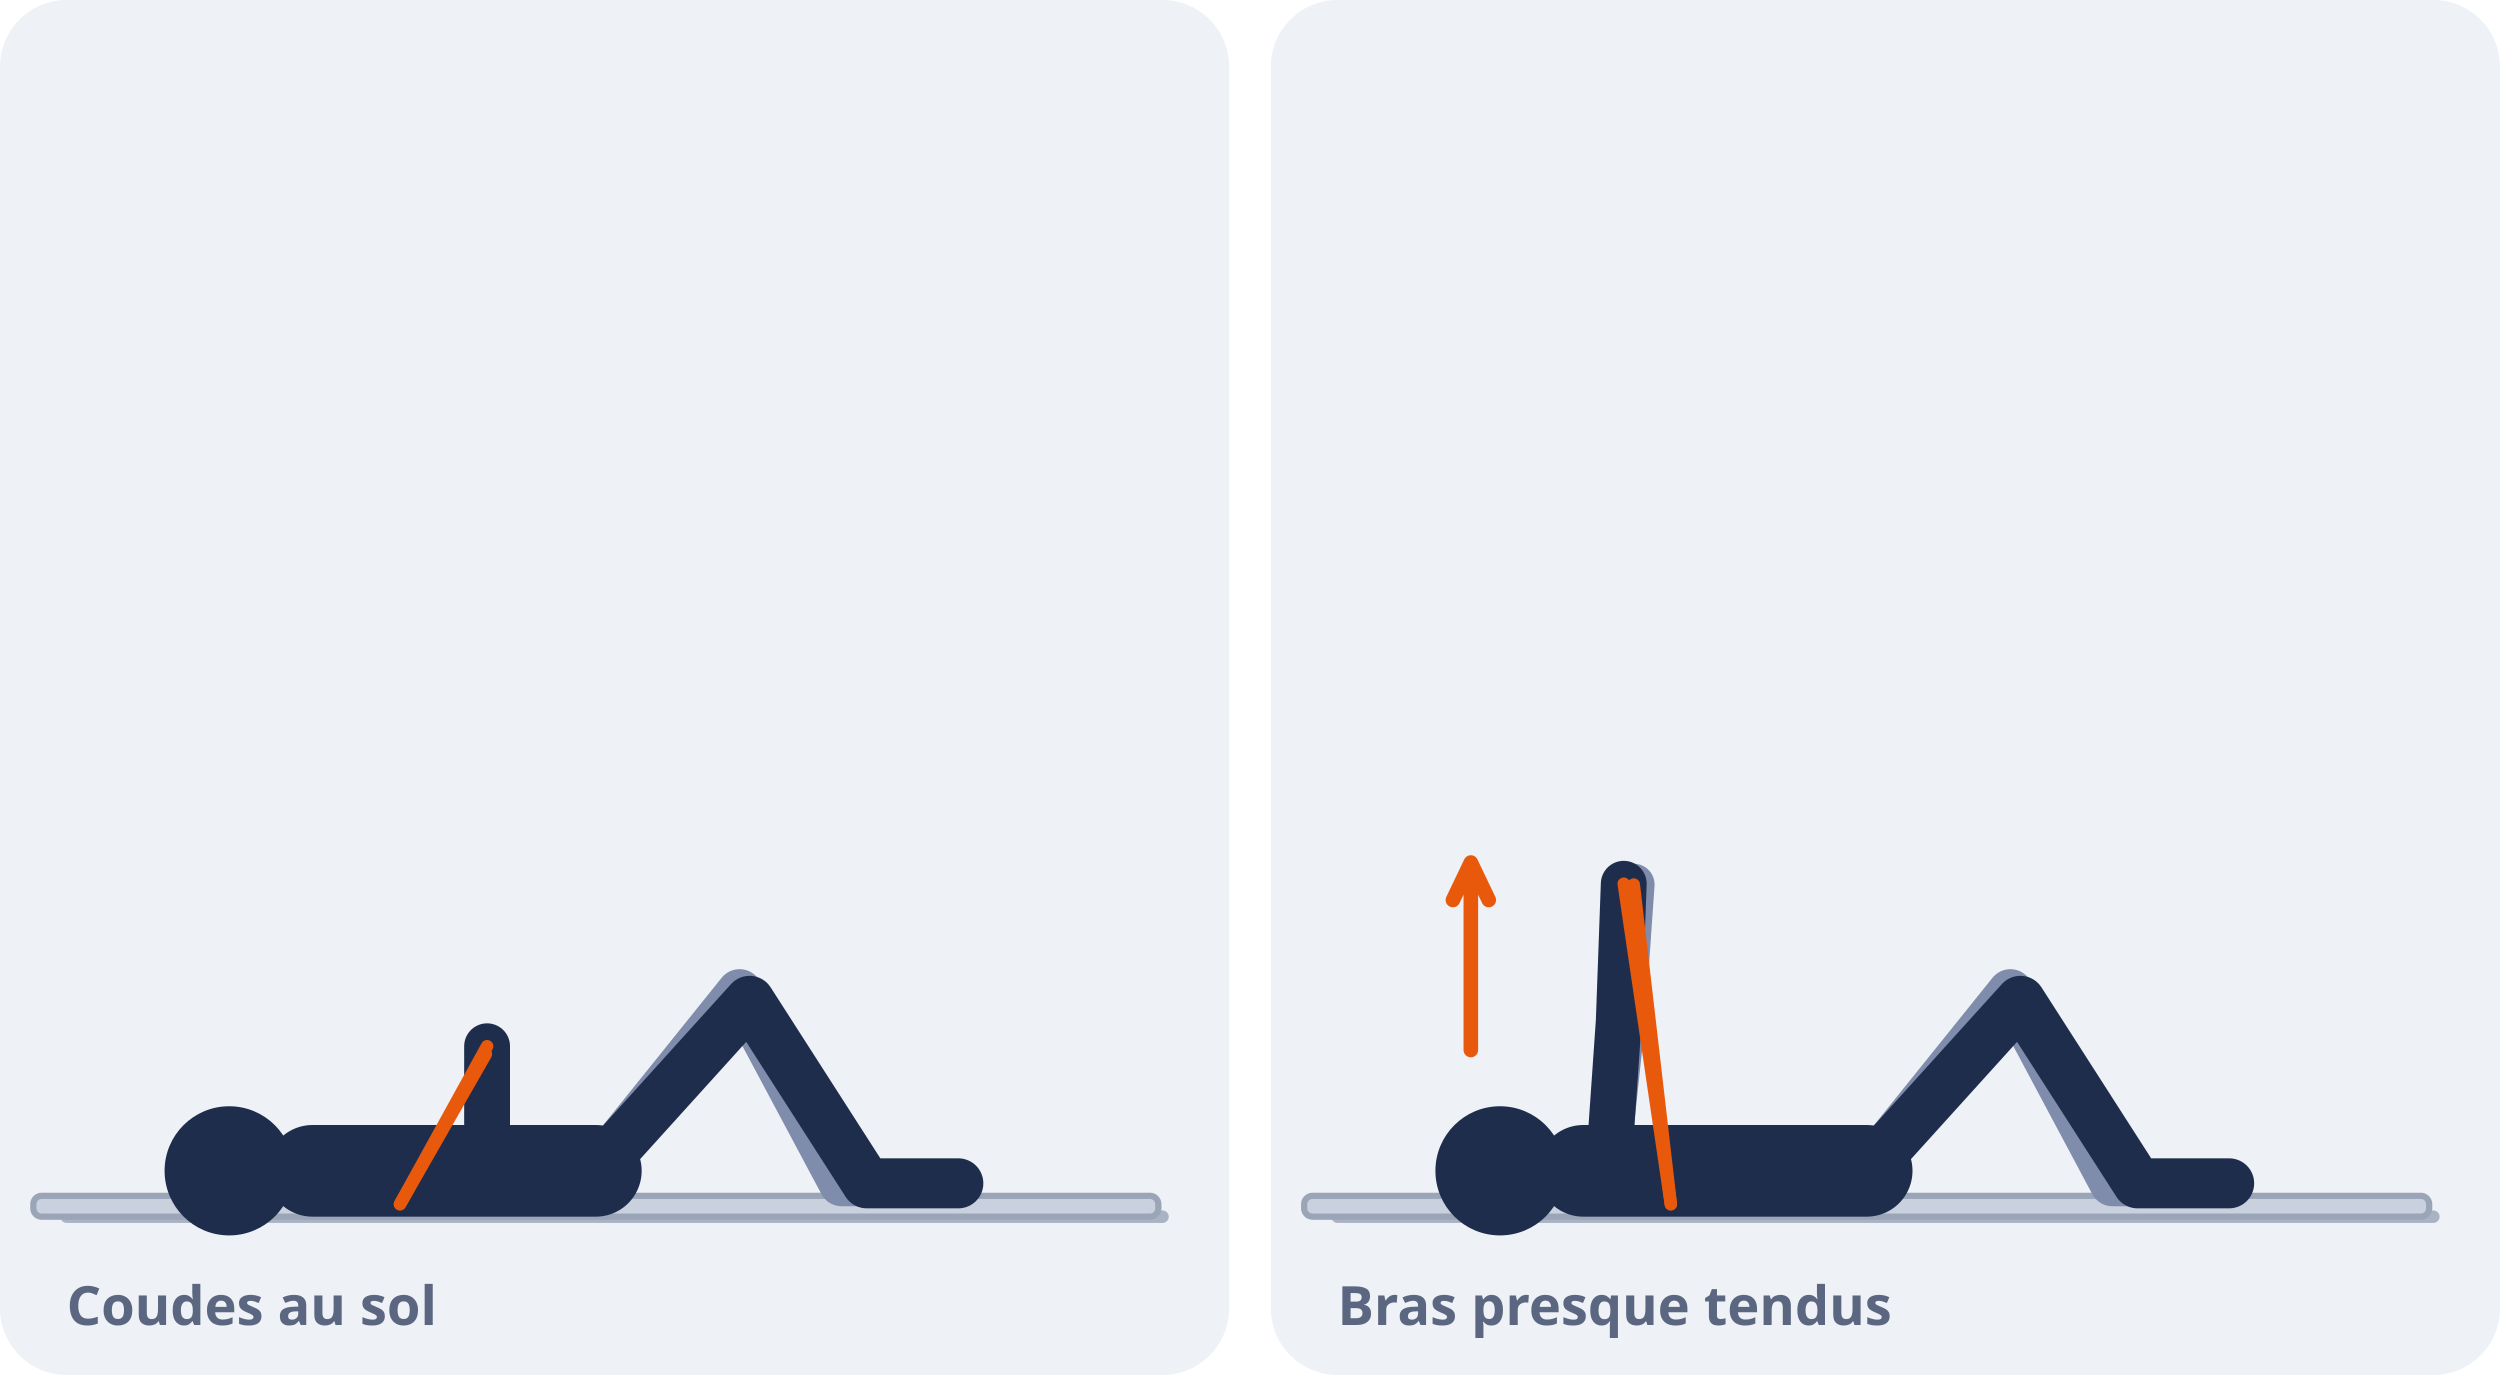
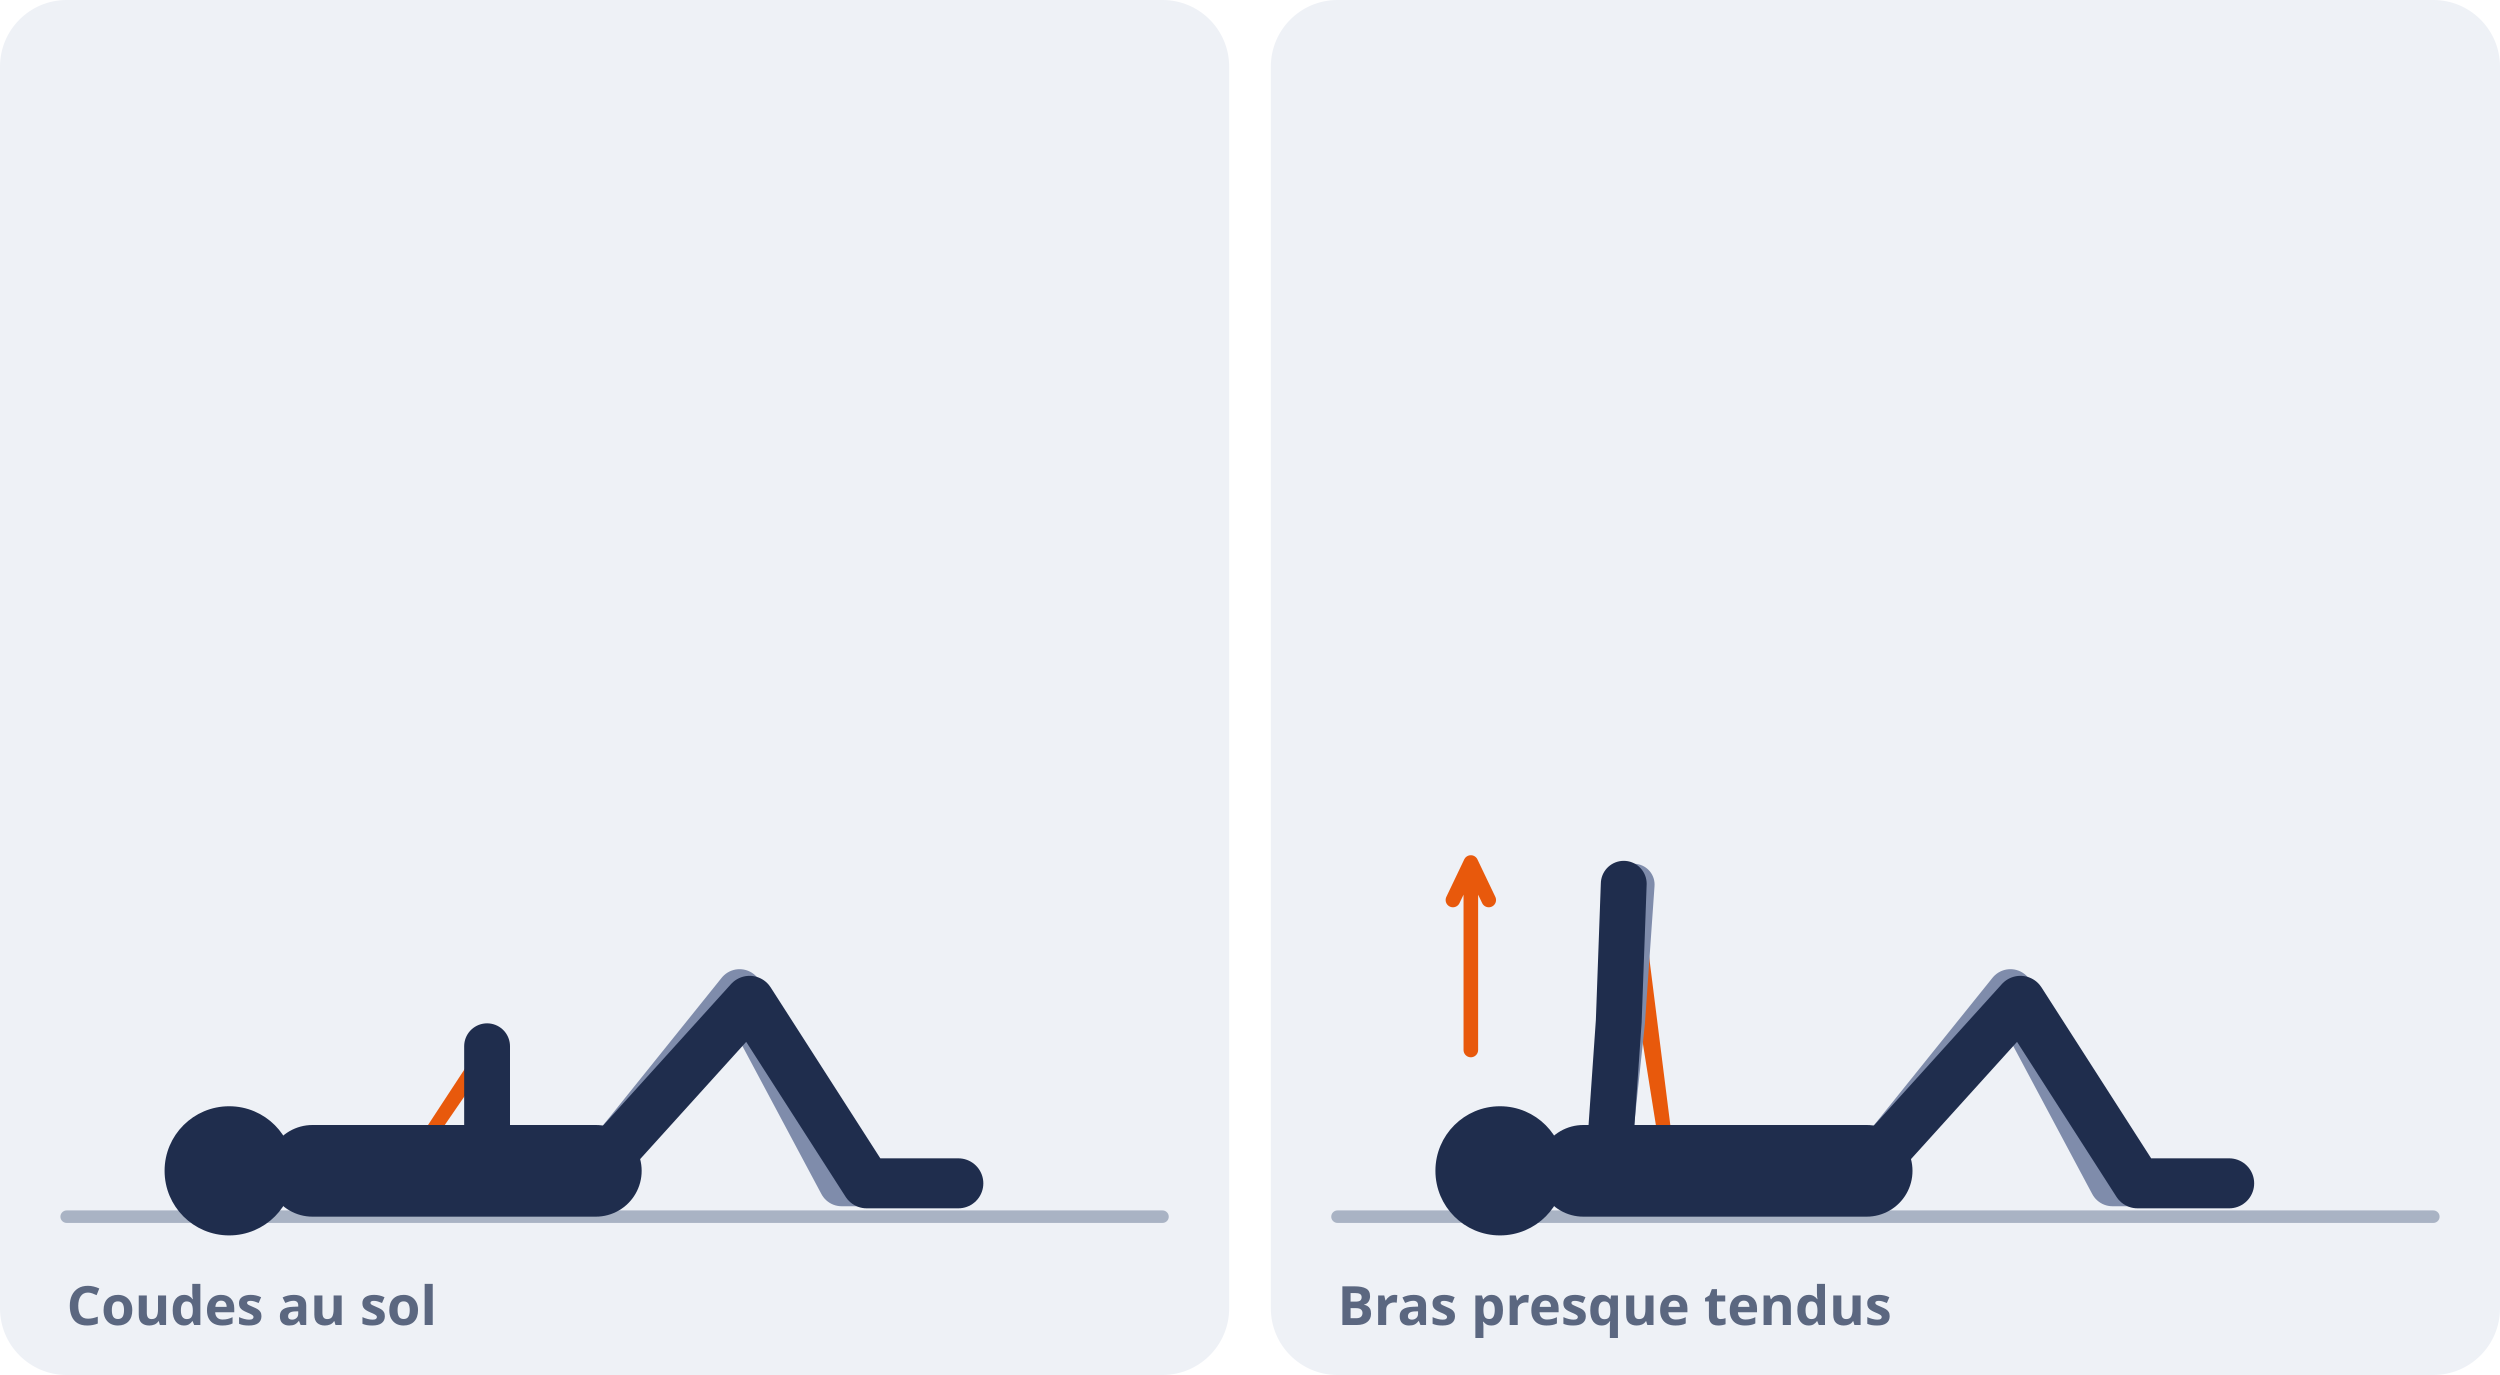
<svg xmlns="http://www.w3.org/2000/svg" viewBox="0 0 600 330" role="img" aria-labelledby="t">
  <style>.bg{fill:#eef1f6}.gr{stroke:#a9b3c4;stroke-width:3;stroke-linecap:round}.bn{stroke:#1f2d4d;fill:none;stroke-linecap:round;stroke-linejoin:round}.bf{stroke:#7f8cab;fill:none;stroke-linecap:round;stroke-linejoin:round}.bh{fill:#1f2d4d}.pr{fill:#c9d1de;stroke:#9aa5b8;stroke-width:1.5}.wb{fill:#dbe1ec}.prl{stroke:#9aa5b8;fill:none;stroke-linecap:round}.ac{stroke:#e8590c;fill:#e8590c;stroke-linecap:round}polyline.ac{fill:none}.arw{stroke:#e8590c;stroke-width:3.5;fill:none;stroke-linecap:round;stroke-linejoin:round}.arc{stroke:#e8590c;stroke-width:3;fill:none;stroke-dasharray:6 5}.tw{stroke:#e0a93c;fill:none;stroke-linecap:round;stroke-linejoin:round}.db{stroke:#4a5568}.dbi{stroke:#8793a8}.bag{fill:#3b7a57;stroke:#285a3f;stroke-width:1.5}.bagp{fill:#2f6849}.pl{fill:#4a5568;fill-opacity:.3;stroke:#4a5568;stroke-width:5}.plh{fill:#4a5568}.pl2{fill:#4a5568;stroke:#2d3748;stroke-width:1}.sf{stroke:#e0a93c;fill:none;stroke-linecap:round}.sb{fill:#8fb8de;fill-opacity:.6;stroke:#4f83b3;stroke-width:3}.mb{fill:#c9884a;stroke:#8a5a2b;stroke-width:2}.mbs{stroke:#8a5a2b;stroke-width:2;fill:none}.wh{fill:#4a5568;stroke:#2d3748;stroke-width:2}.whh{fill:#c9d1de}.vest{stroke:#2f9e8f;fill:none}.vestp{stroke:#1d6b60;fill:none}.bsd{fill:#4a7fb5;stroke:#2f5a86;stroke-width:2}.bsb{fill:#33415c;stroke:#1f2d4d;stroke-width:1.5}.lbl{font:600 13px system-ui,sans-serif;fill:#5b6780}@media (prefers-color-scheme:dark){.vest{stroke:#3fbfae}.vestp{stroke:#1d6b60}.bsd{fill:#5b93cb;stroke:#a9c8e8}.bsb{fill:#b5bfd3;stroke:#e8edf7}.sb{fill:#5d8fc0;fill-opacity:.55;stroke:#8fb8de}.mb{fill:#c9884a;stroke:#e8b07a}.mbs{stroke:#e8b07a}.wh{fill:#b5bfd3;stroke:#e8edf7}.whh{fill:#2d3750}.pl{fill:#b5bfd3;stroke:#b5bfd3}.plh{fill:#b5bfd3}.pl2{fill:#b5bfd3;stroke:#e8edf7}.sf{stroke:#d9b56a}.bg{fill:#1b2233}.gr{stroke:#4a5670}.bn{stroke:#e8edf7}.bf{stroke:#8a97b5}.bh{fill:#e8edf7}.pr{fill:#2d3750;stroke:#4a5670}.wb{fill:#252e44}.prl{stroke:#56637f}.ac{stroke:#ff8a3d;fill:#ff8a3d}.arw,.arc{stroke:#ff8a3d}.tw{stroke:#d9b56a}.db{stroke:#b5bfd3}.dbi{stroke:#7b87a0}.lbl{fill:#9fb0cf}}</style>
  <rect class="bg" x="0" y="0" width="295" height="330" rx="16" />
  <line class="gr" x1="16" y1="292" x2="279" y2="292" />
-   <rect class="pr" x="8" y="287" width="270" height="5" rx="2" />
+   <polyline class="ac" stroke-width="3" points="96,283 116.9,251.1" />
+   <polyline class="ac" stroke-width="3" points="96,283 116.6,253" />
  <polyline class="bf" stroke-width="10" points="81,281 116.6,286 116.6,253" />
  <polyline class="bf" stroke-width="11" points="143,281 177.5,238.1 202,284 224,284" />
  <polyline class="bn" stroke-width="22" points="143,281 75,281" />
  <polyline class="bn" stroke-width="12" points="143,281 179.9,240.2 208,284 230,284" />
  <polyline class="bn" stroke-width="11" points="81,281 116.9,284.1 116.9,251.1" />
  <circle class="bn bh" cx="55" cy="281" r="15" />
-   <polyline class="ac" stroke-width="3" points="96,289 116.9,251.1" />
-   <polyline class="ac" stroke-width="3" points="96,289 116.6,253" />
  <text class="lbl" x="16" y="318">Coudes au sol</text>
  <rect class="bg" x="305" y="0" width="295" height="330" rx="16" />
  <line class="gr" x1="321" y1="292" x2="584" y2="292" />
-   <rect class="pr" x="313" y="287" width="270" height="5" rx="2" />
+   <polyline class="ac" stroke-width="3" points="401,283 389.7,212.1" />
+   <polyline class="ac" stroke-width="3" points="401,283 392.1,212.3" />
  <polyline class="bf" stroke-width="10" points="386,281 389.8,245.2 392.1,212.3" />
  <polyline class="bf" stroke-width="11" points="448,281 482.5,238.1 507,284 529,284" />
  <polyline class="bn" stroke-width="22" points="448,281 380,281" />
  <polyline class="bn" stroke-width="12" points="448,281 484.9,240.2 513,284 535,284" />
  <polyline class="bn" stroke-width="11" points="386,281 388.5,245.1 389.7,212.1" />
  <circle class="bn bh" cx="360" cy="281" r="15" />
-   <polyline class="ac" stroke-width="3" points="401,289 389.7,212.1" />
-   <polyline class="ac" stroke-width="3" points="401,289 392.1,212.3" />
  <path class="arw" d="M353,252 L353,207 M357.3,216 L353,207 L348.7,216" />
  <text class="lbl" x="321" y="318">Bras presque tendus</text>
</svg>
